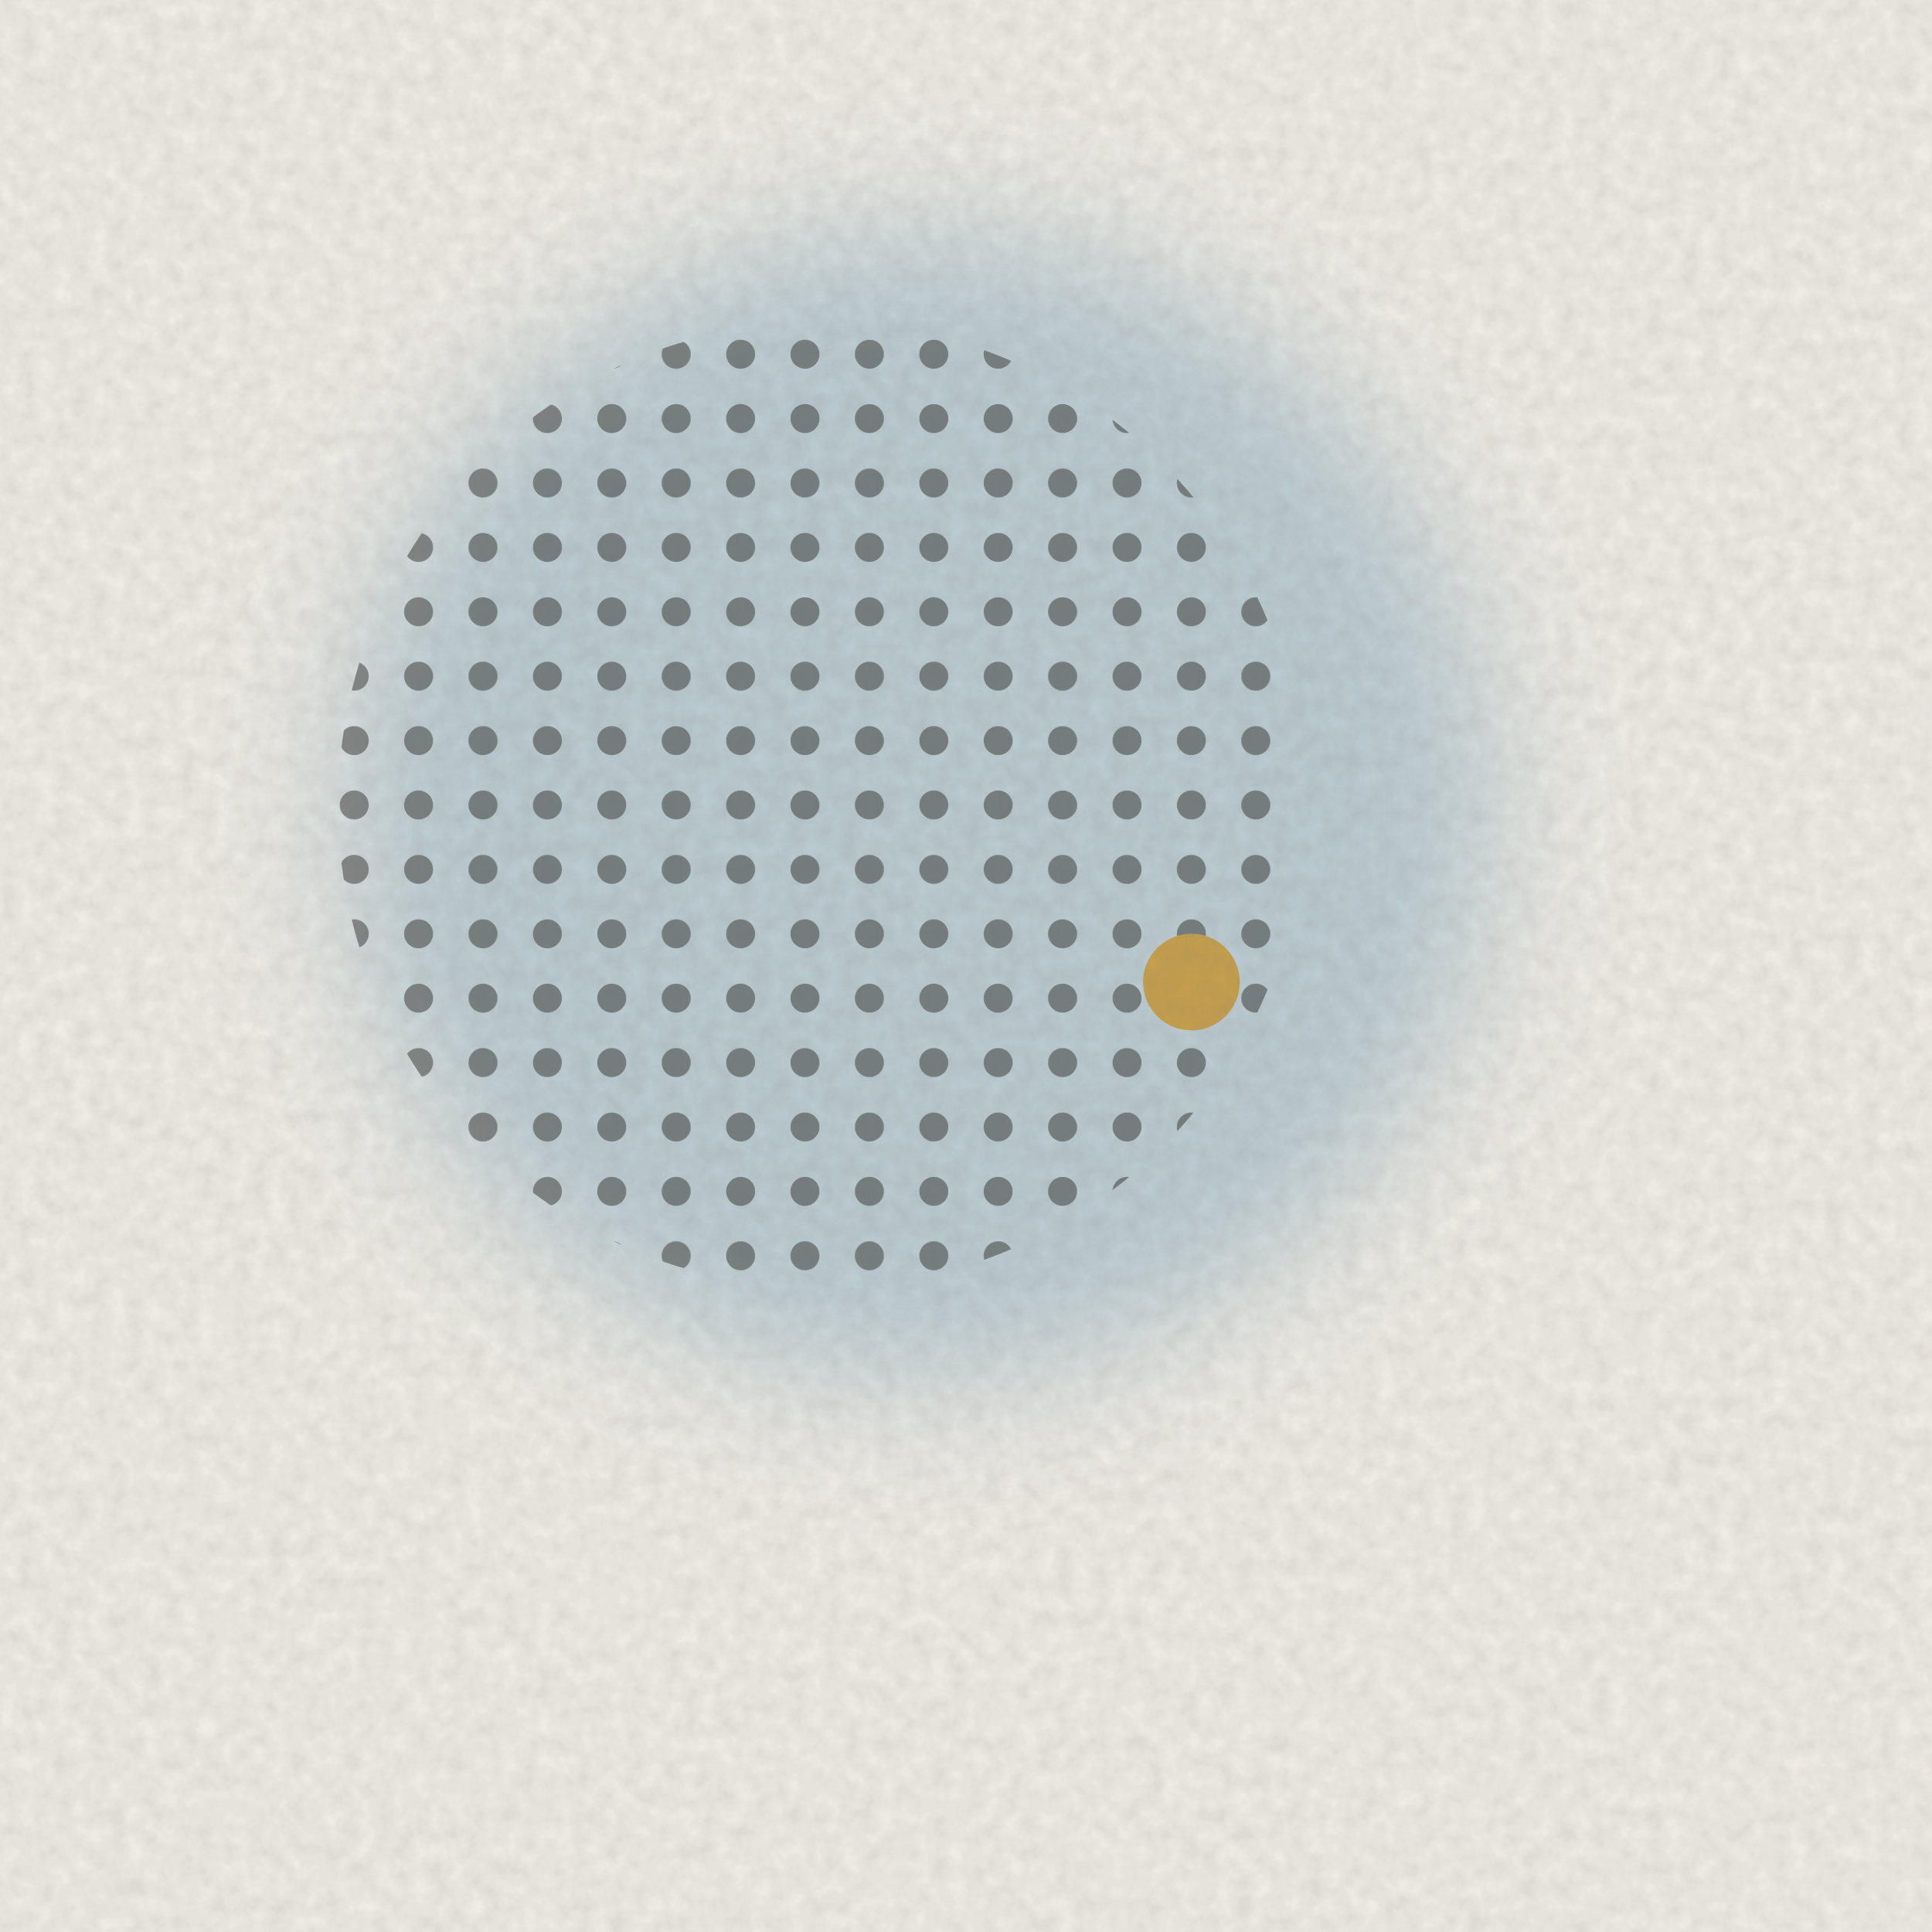
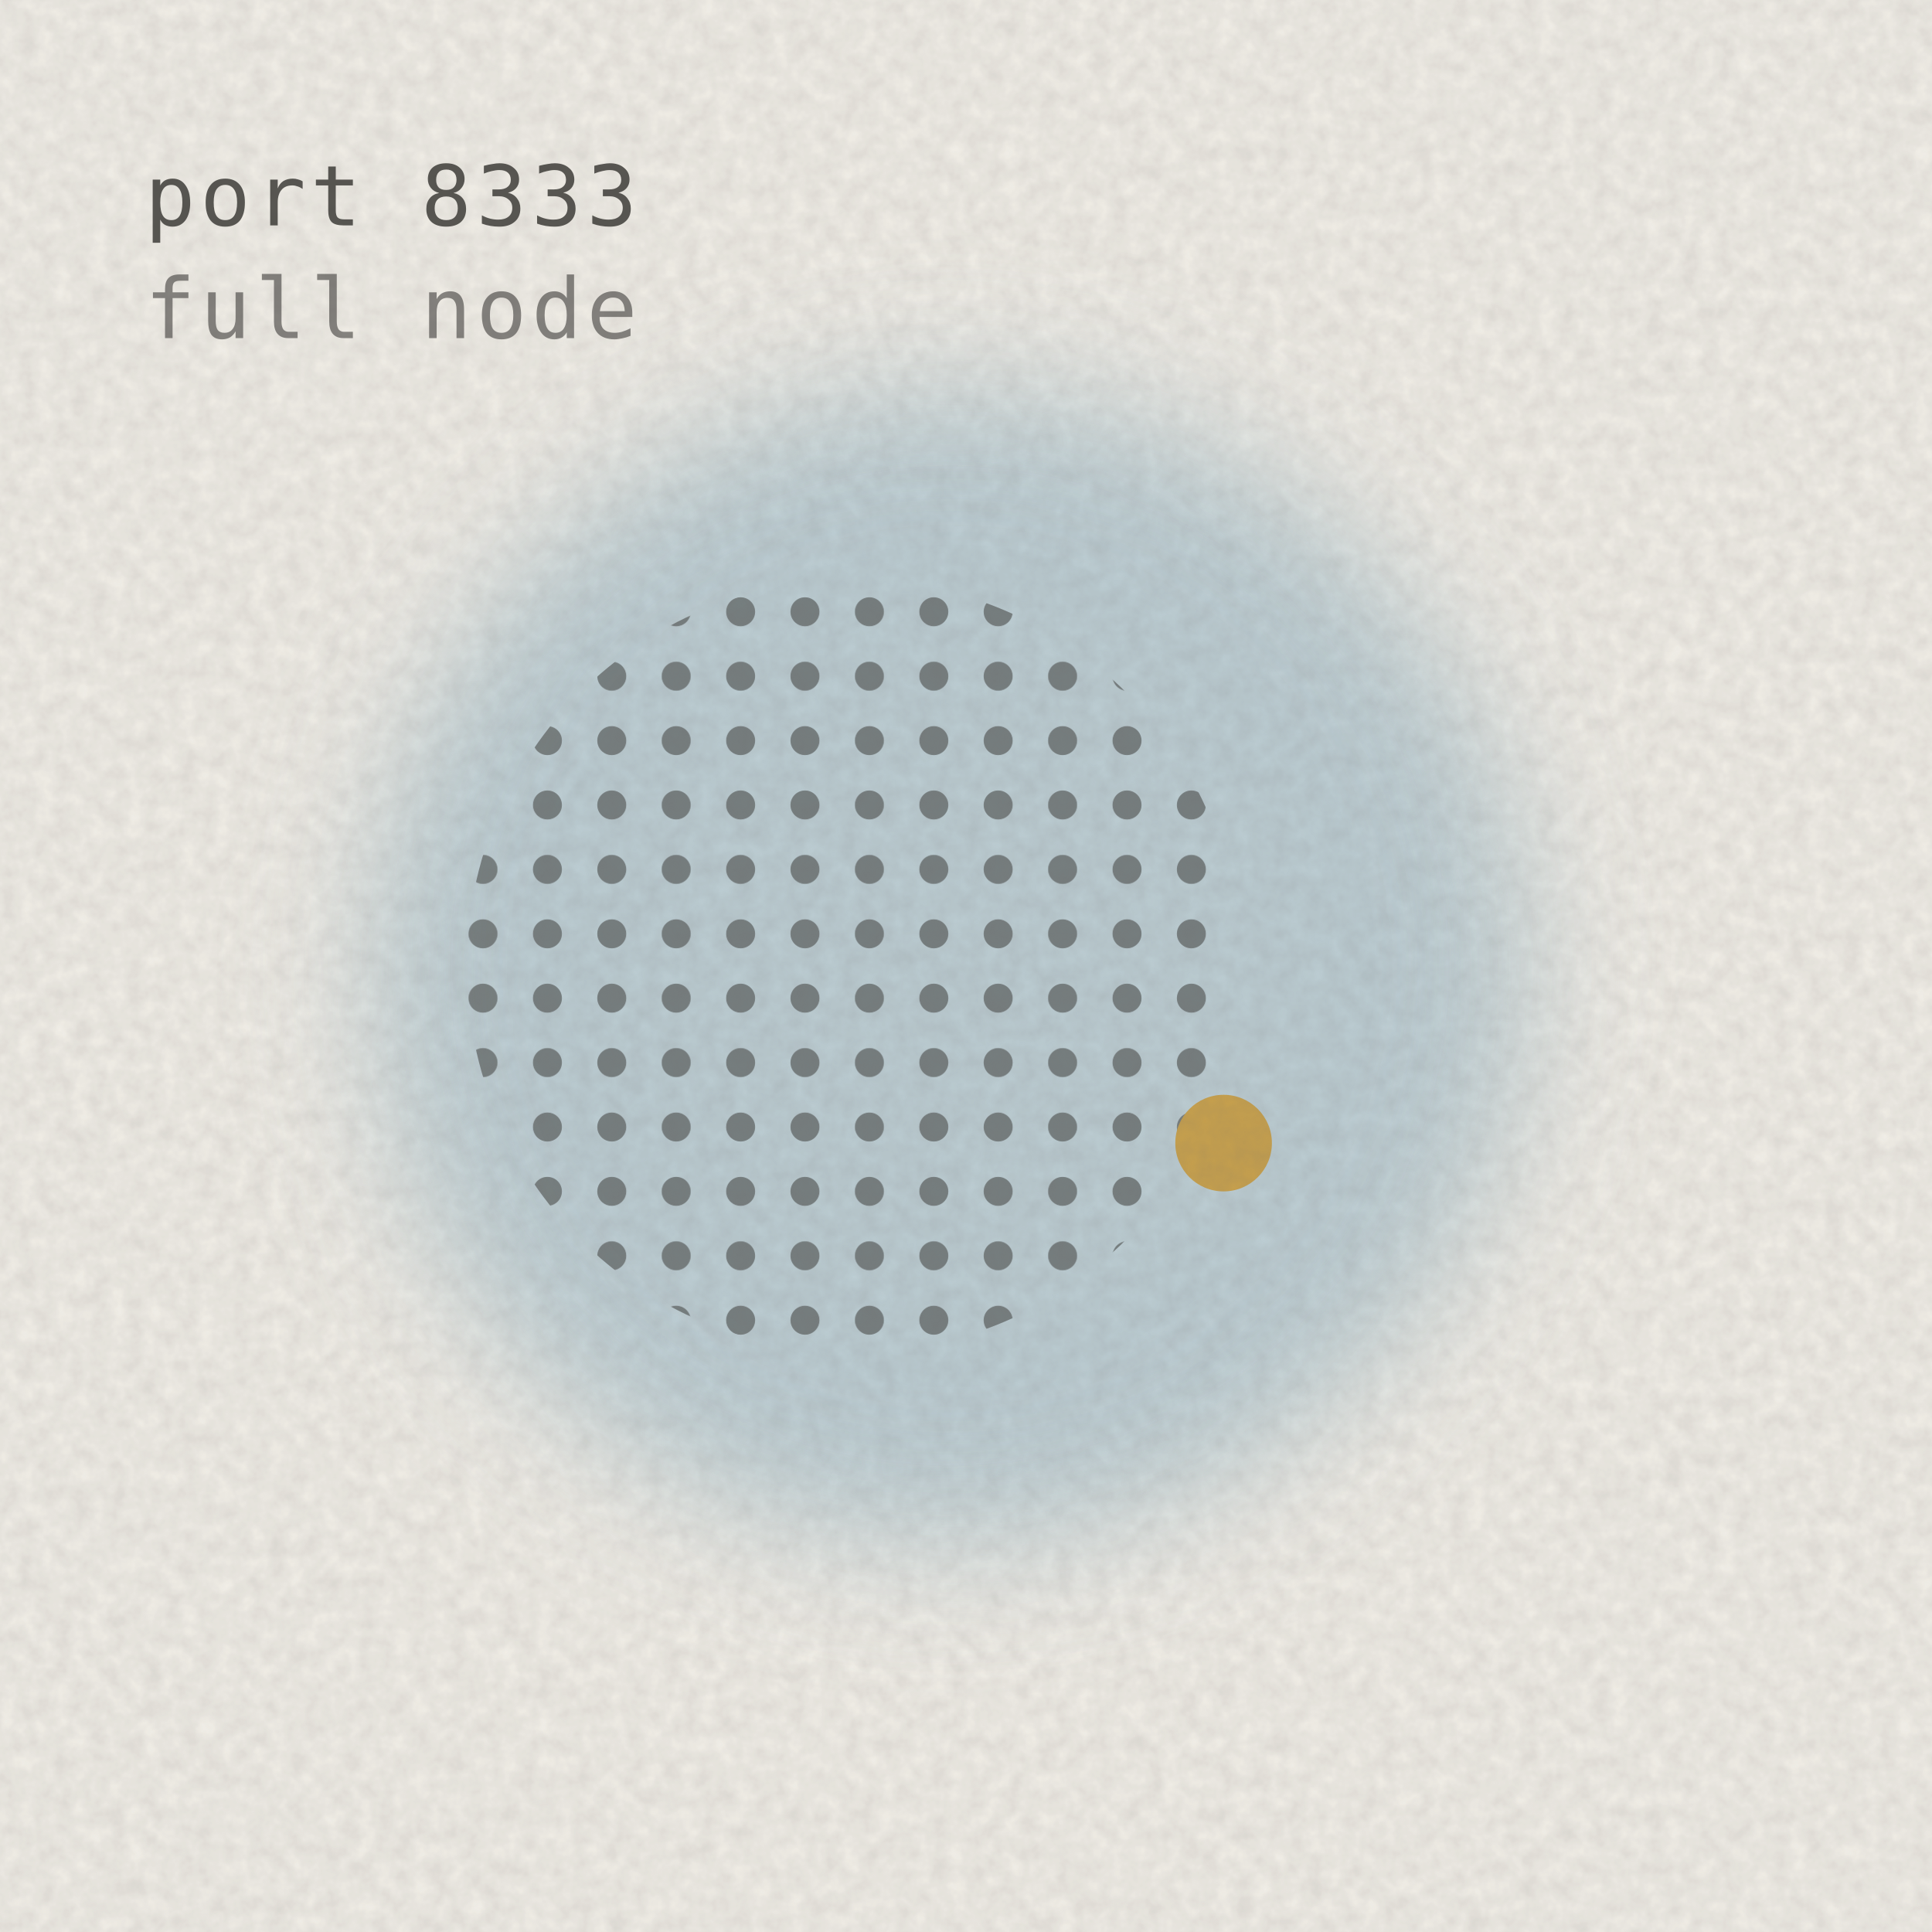
<svg xmlns="http://www.w3.org/2000/svg" viewBox="0 0 120 120" width="120" height="120">
  <defs>
    <clipPath id="c">
      <rect width="120" height="120" />
    </clipPath>
    <filter id="b" x="-50%" y="-50%" width="200%" height="200%">
      <feGaussianBlur stdDeviation="11" />
    </filter>
    <filter id="b2" x="-50%" y="-50%" width="200%" height="200%">
      <feGaussianBlur stdDeviation="4" />
    </filter>
    <filter id="g" x="0" y="0" width="100%" height="100%">
      <feTurbulence type="fractalNoise" baseFrequency="0.9" numOctaves="3" seed="508" stitchTiles="stitch" />
      <feColorMatrix type="matrix" values="0 0 0 0 0.17  0 0 0 0 0.16  0 0 0 0 0.15  0 0 0 0.55 0" />
    </filter>
    <pattern id="h" width="4" height="4" patternUnits="userSpaceOnUse">
      <circle cx="2" cy="2" r="0.9" fill="#2E2D2A" />
    </pattern>
  </defs>
  <g clip-path="url(#c)">
    <rect width="120" height="120" fill="#F2EFE8" />
-     <circle cx="57" cy="50" r="36" fill="#BCCDD3" filter="url(#b2)" />
-     <circle cx="51" cy="50" r="30" fill="url(#h)" opacity="0.5" />
-     <circle cx="74" cy="61" r="3" fill="#C7A04C" />
+     <circle cx="59" cy="60" r="36" fill="#BCCDD3" filter="url(#b2)" />
+     <circle cx="53" cy="60" r="24" fill="url(#h)" opacity="0.5" />
+     <circle cx="76" cy="71" r="3" fill="#C7A04C" />
    <rect width="120" height="120" filter="url(#g)" opacity="0.35" />
+     <text x="9" y="14" text-anchor="start" font-family="IBM Plex Mono, ui-monospace, Menlo, Consolas, monospace" font-size="5.2" letter-spacing="0.3" fill="#2E2D2A" fill-opacity="0.78">port 8333</text>
+     <text x="9" y="21" text-anchor="start" font-family="IBM Plex Mono, ui-monospace, Menlo, Consolas, monospace" font-size="5.2" letter-spacing="0.3" fill="#2E2D2A" fill-opacity="0.55">full node</text>
  </g>
</svg>
